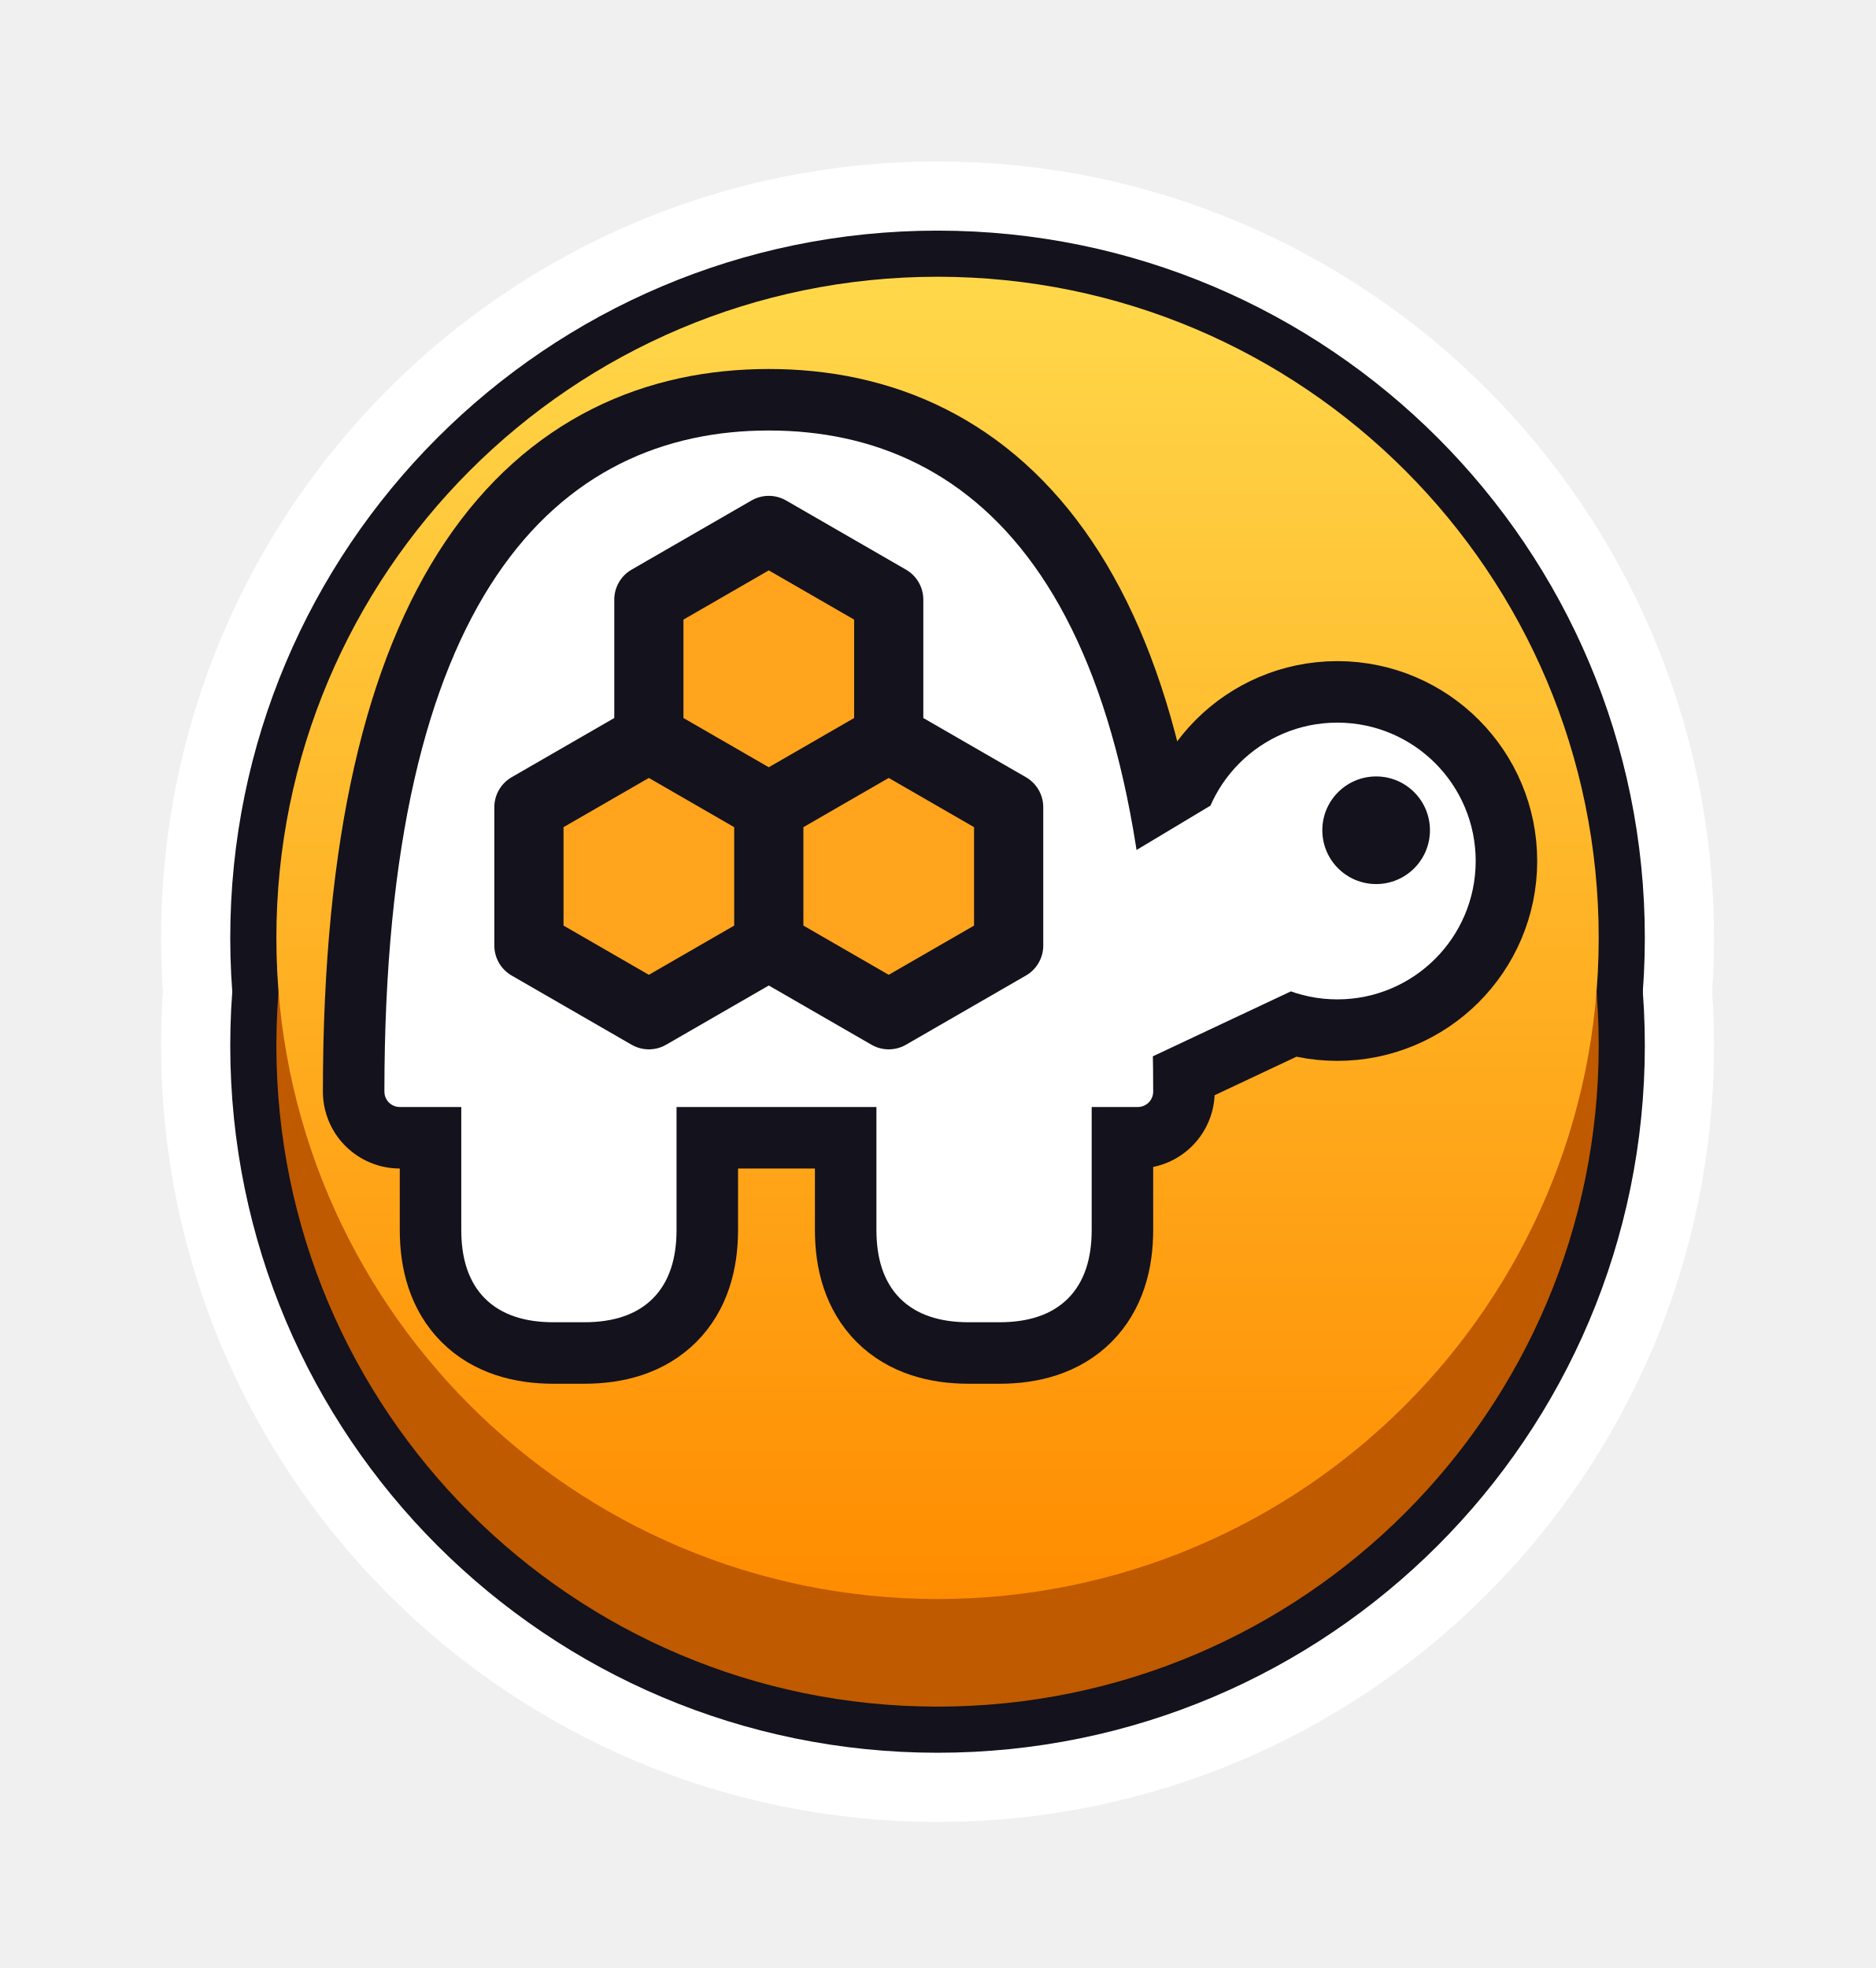
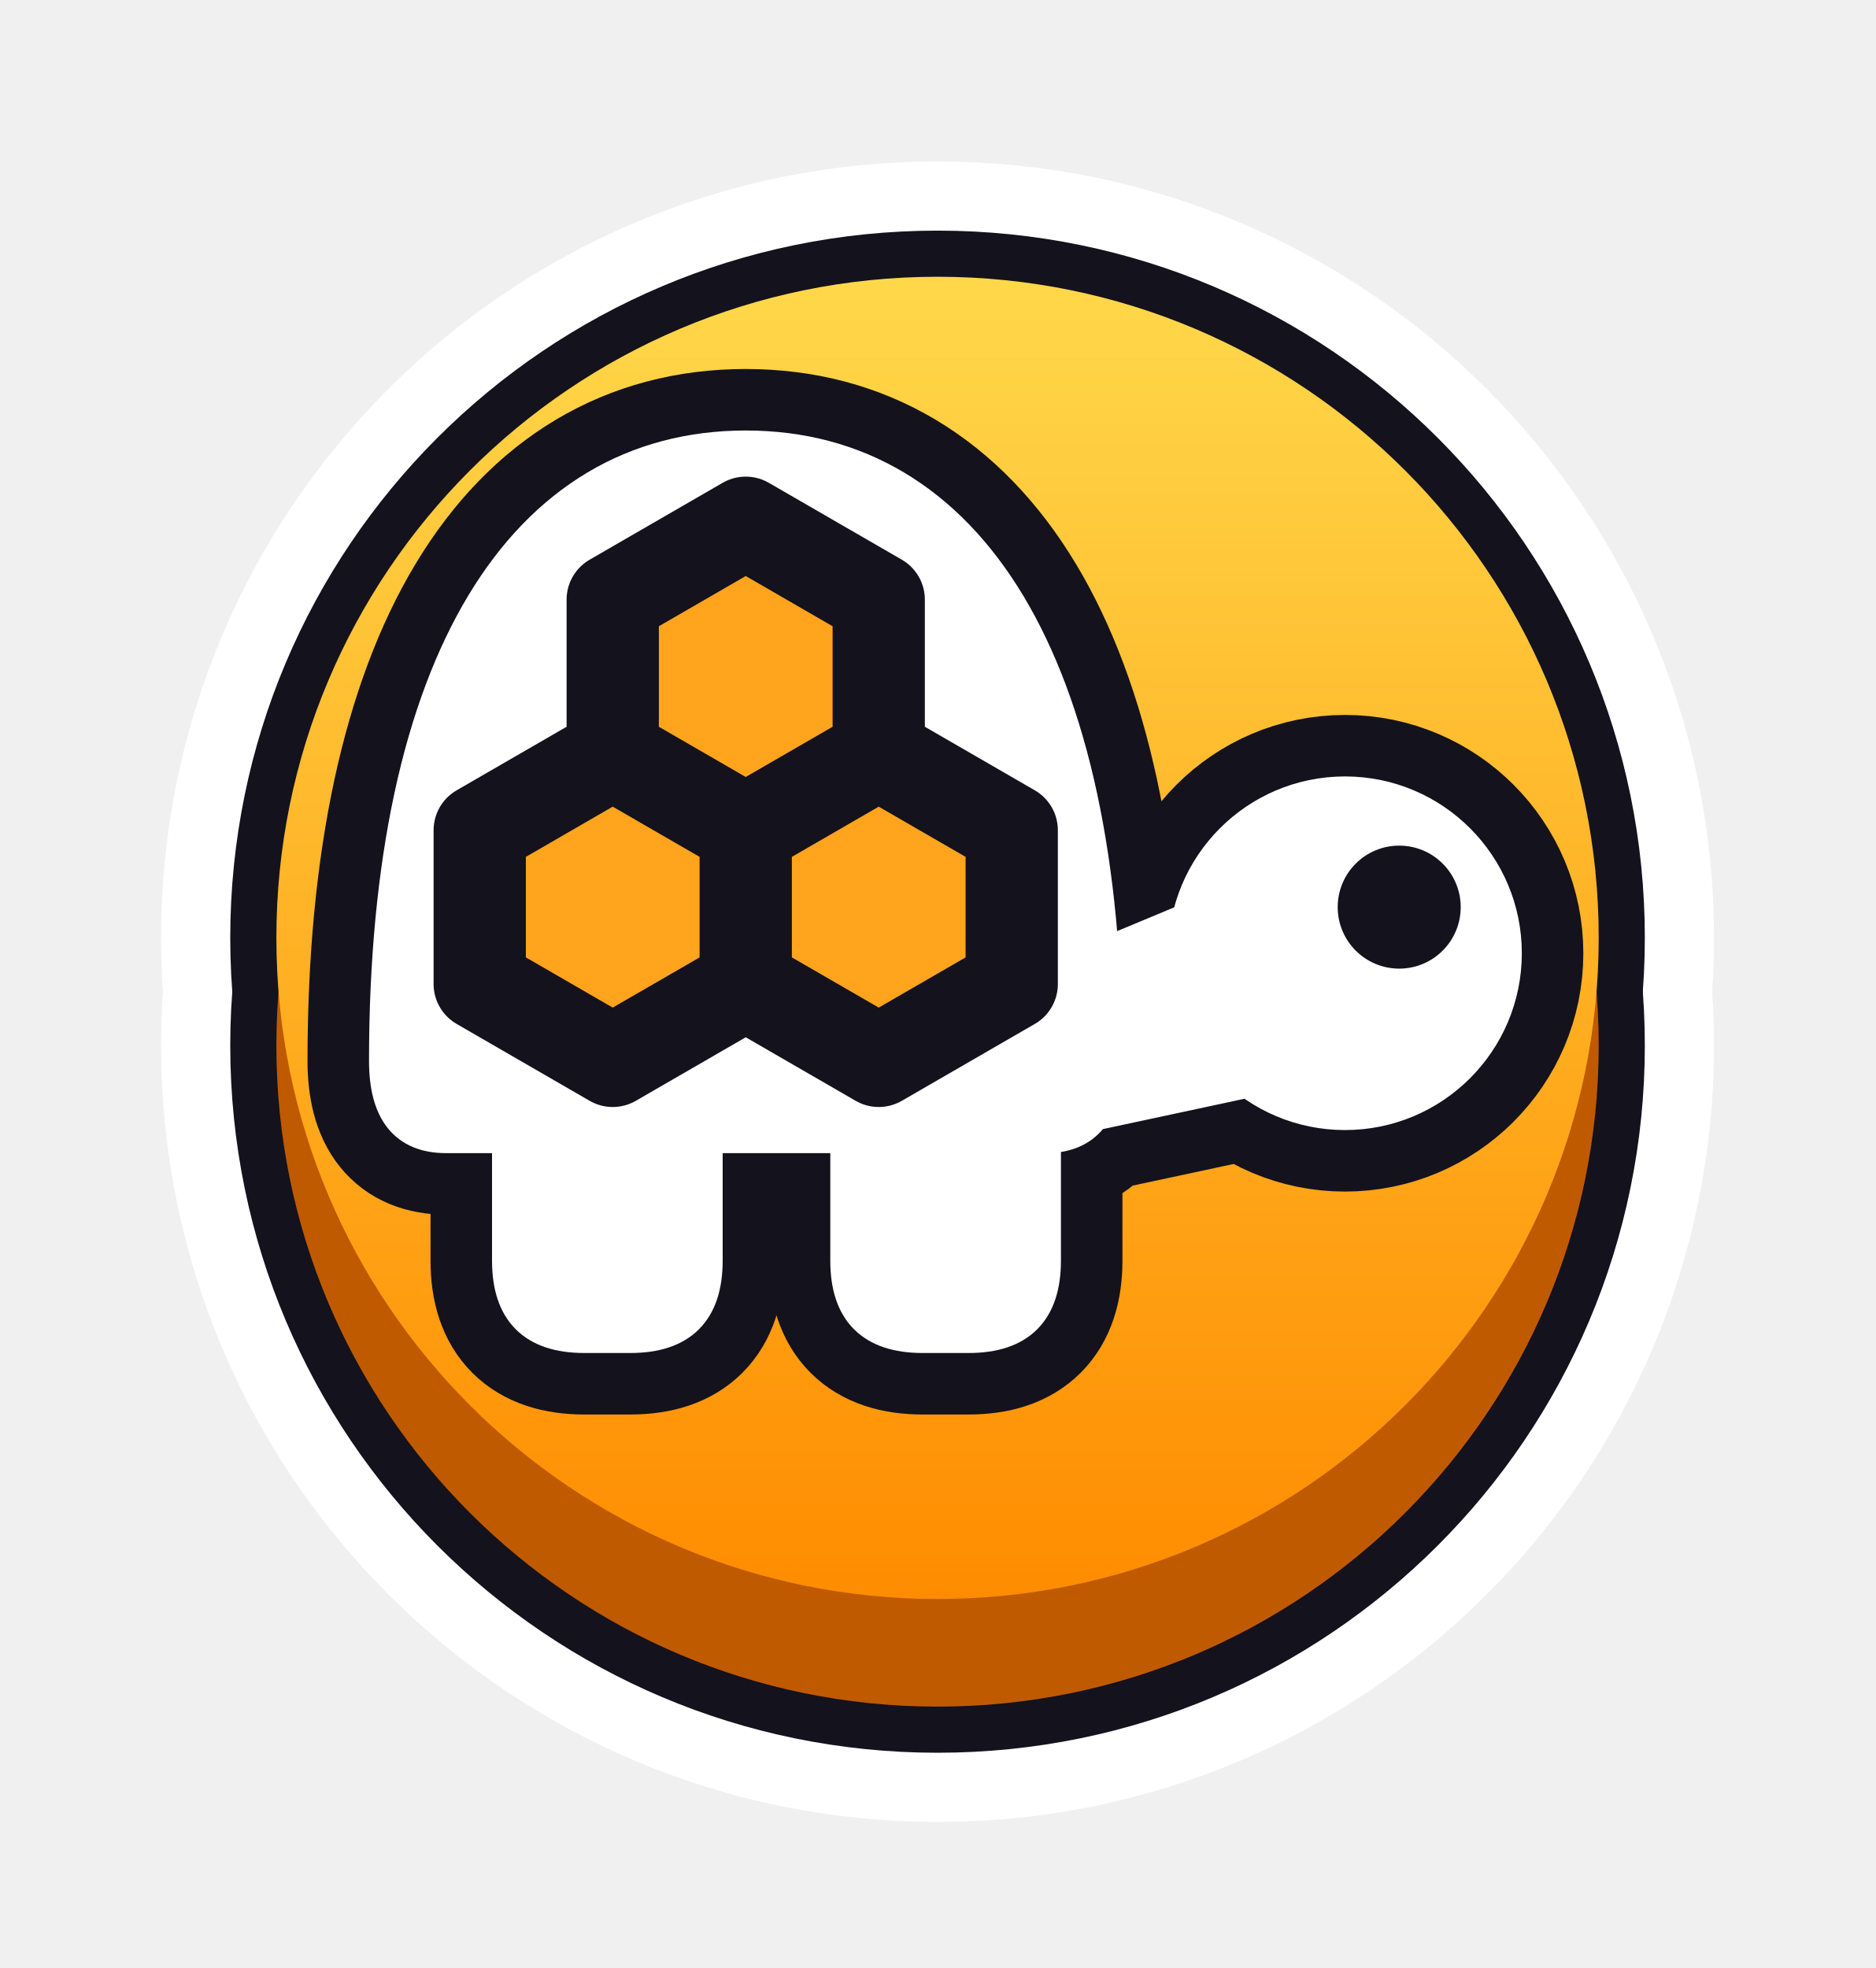
<svg xmlns="http://www.w3.org/2000/svg" viewBox="-22 -22 244 256" width="244" height="256">
  <defs>
    <linearGradient id="g" x1="0" y1="0" x2="0" y2="1">
      <stop offset="0" stop-color="#FFD84A" />
      <stop offset="1" stop-color="#FF8C00" />
    </linearGradient>
  </defs>
  <path d="M100,14 A86,86 0 1,1 99.9,14 Z" transform="translate(0,0)" fill="#fff" stroke="#fff" stroke-width="30" stroke-linejoin="round" />
  <path d="M100,14 A86,86 0 1,1 99.9,14 Z" transform="translate(0,14)" fill="#fff" stroke="#fff" stroke-width="30" stroke-linejoin="round" />
  <path d="M100,14 A86,86 0 1,1 99.9,14 Z" transform="translate(0,0)" fill="#14121C" stroke="#14121C" stroke-width="12" stroke-linejoin="round" />
  <path d="M100,14 A86,86 0 1,1 99.9,14 Z" transform="translate(0,14)" fill="#14121C" stroke="#14121C" stroke-width="12" stroke-linejoin="round" />
  <path d="M100,14 A86,86 0 1,1 99.9,14 Z" transform="translate(0,14)" fill="#BF5A00" />
  <path d="M100,14 A86,86 0 1,1 99.9,14 Z" transform="translate(0,0)" fill="url(#g)" />
  <path d="M44,78 A60,60 0 0,1 78,40" fill="none" stroke="#fff" stroke-opacity="0.55" stroke-width="10" stroke-linecap="round" />
-   <path d="M30,120 C30,56 52,36 78,36 C104,36 126,56 126,120 Z M152,74 A16,16 0 1,1 151.9,74 Z M114,98 L144,80 L156,100 L122,116 Z M40,112 L64,112 L64,138 Q64,148 54,148 L50,148 Q40,148 40,138 Z M94,112 L118,112 L118,138 Q118,148 108,148 L104,148 Q94,148 94,138 Z" fill="#14121C" stroke="#14121C" stroke-width="20" stroke-linejoin="round" />
-   <path d="M30,120 C30,56 52,36 78,36 C104,36 126,56 126,120 Z M152,74 A16,16 0 1,1 151.9,74 Z M114,98 L144,80 L156,100 L122,116 Z M40,112 L64,112 L64,138 Q64,148 54,148 L50,148 Q40,148 40,138 Z M94,112 L118,112 L118,138 Q118,148 108,148 L104,148 Q94,148 94,138 Z" fill="#fff" stroke="#fff" stroke-width="4" stroke-linejoin="round" />
-   <path d="M93.6,74.0 L78.0,83.0 L62.4,74.0 L62.4,56.0 L78.0,47.0 L93.6,56.0 Z M78.0,101.0 L62.4,110.0 L46.8,101.0 L46.8,83.0 L62.4,74.0 L78.0,83.0 Z M109.2,101.0 L93.6,110.0 L78.0,101.0 L78.0,83.0 L93.6,74.0 L109.2,83.0 Z" fill="#FFA41C" stroke="#14121C" stroke-width="9" stroke-linejoin="round" />
-   <circle cx="157" cy="86" r="7" fill="#14121C" />
+   <path d="M36,126 Q28,126 28,116 C28,64 46,36 75,36 C104,36 122,64 122,116 Q122,126 114,126 Z M153,81 A21,21 0 1,1 152.9,81 Z M112,106 L136,96 L144,118 L116,124 Z M44,116 L70,116 L70,142 Q70,152 60,152 L54,152 Q44,152 44,142 Z M88,116 L114,116 L114,142 Q114,152 104,152 L98,152 Q88,152 88,142 Z" fill="#14121C" stroke="#14121C" stroke-width="20" stroke-linejoin="round" />
+   <path d="M36,126 Q28,126 28,116 C28,64 46,36 75,36 C104,36 122,64 122,116 Q122,126 114,126 Z M153,81 A21,21 0 1,1 152.9,81 Z M112,106 L136,96 L144,118 L116,124 Z M44,116 L70,116 L70,142 Q70,152 60,152 L54,152 Q44,152 44,142 Z M88,116 L114,116 L114,142 Q114,152 104,152 L98,152 Q88,152 88,142 Z" fill="#fff" stroke="#fff" stroke-width="4" stroke-linejoin="round" />
+   <path d="M92.3,76.0 L75.0,86.0 L57.7,76.0 L57.7,56.0 L75.0,46.0 L92.3,56.0 Z M75.0,106.0 L57.7,116.0 L40.4,106.0 L40.4,86.0 L57.7,76.0 L75.0,86.0 Z M109.6,106.0 L92.3,116.0 L75.0,106.0 L75.0,86.0 L92.3,76.0 L109.6,86.0 Z" fill="#FFA41C" stroke="#14121C" stroke-width="12" stroke-linejoin="round" />
+   <circle cx="160" cy="96" r="8" fill="#14121C" />
</svg>
